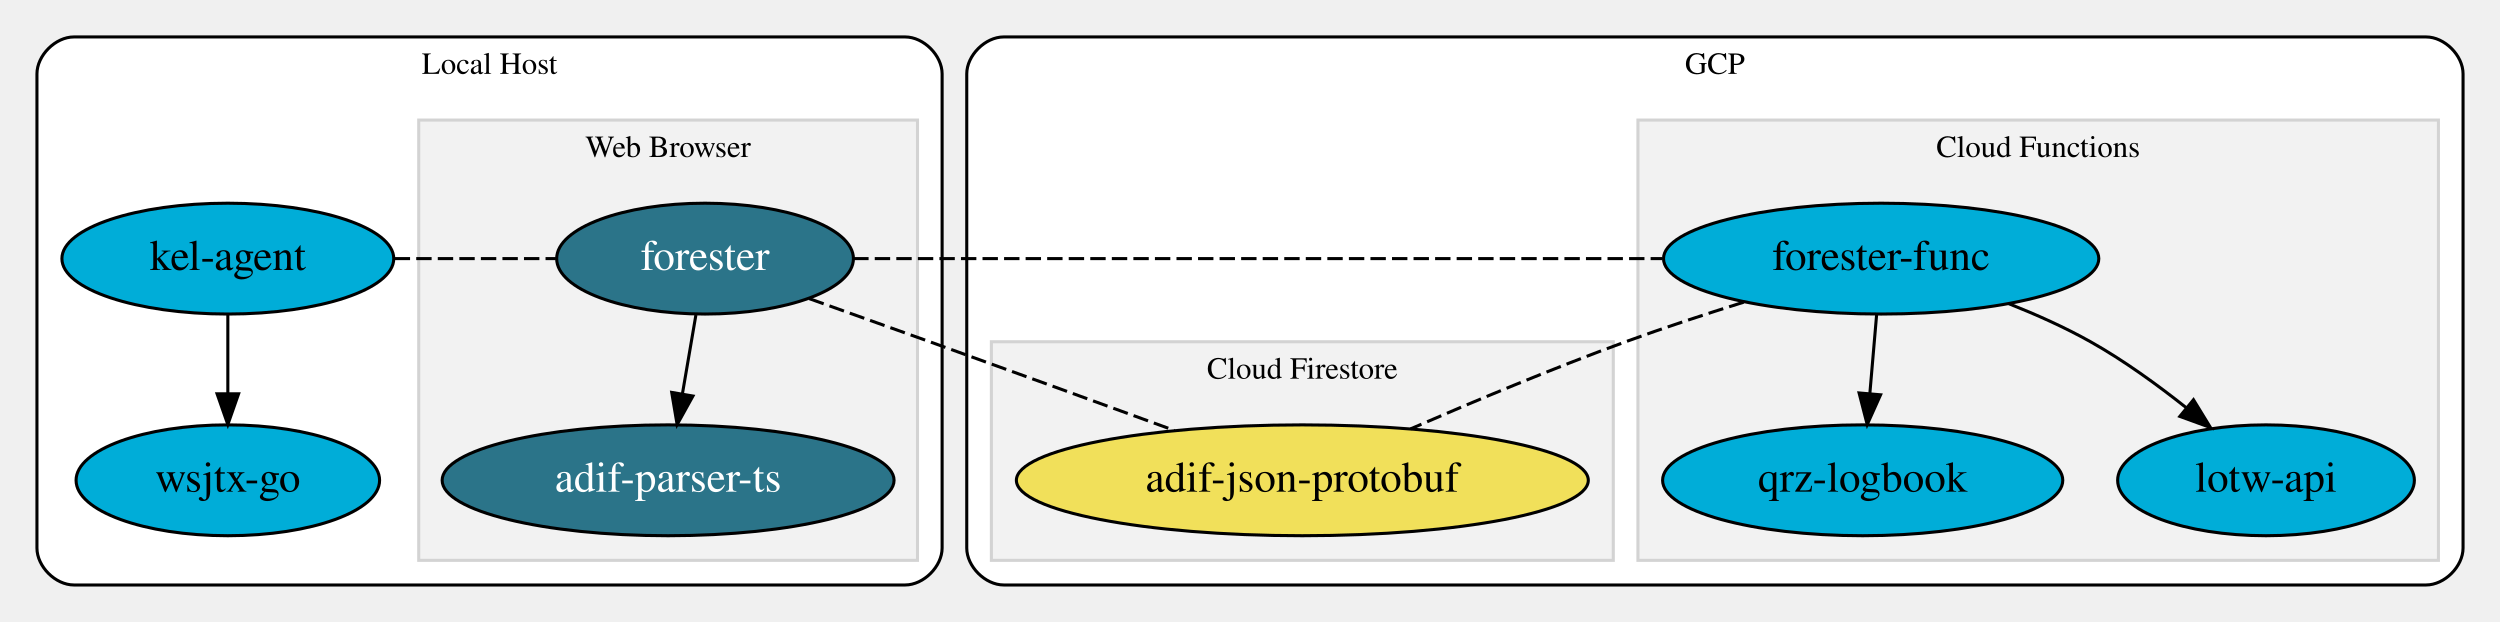
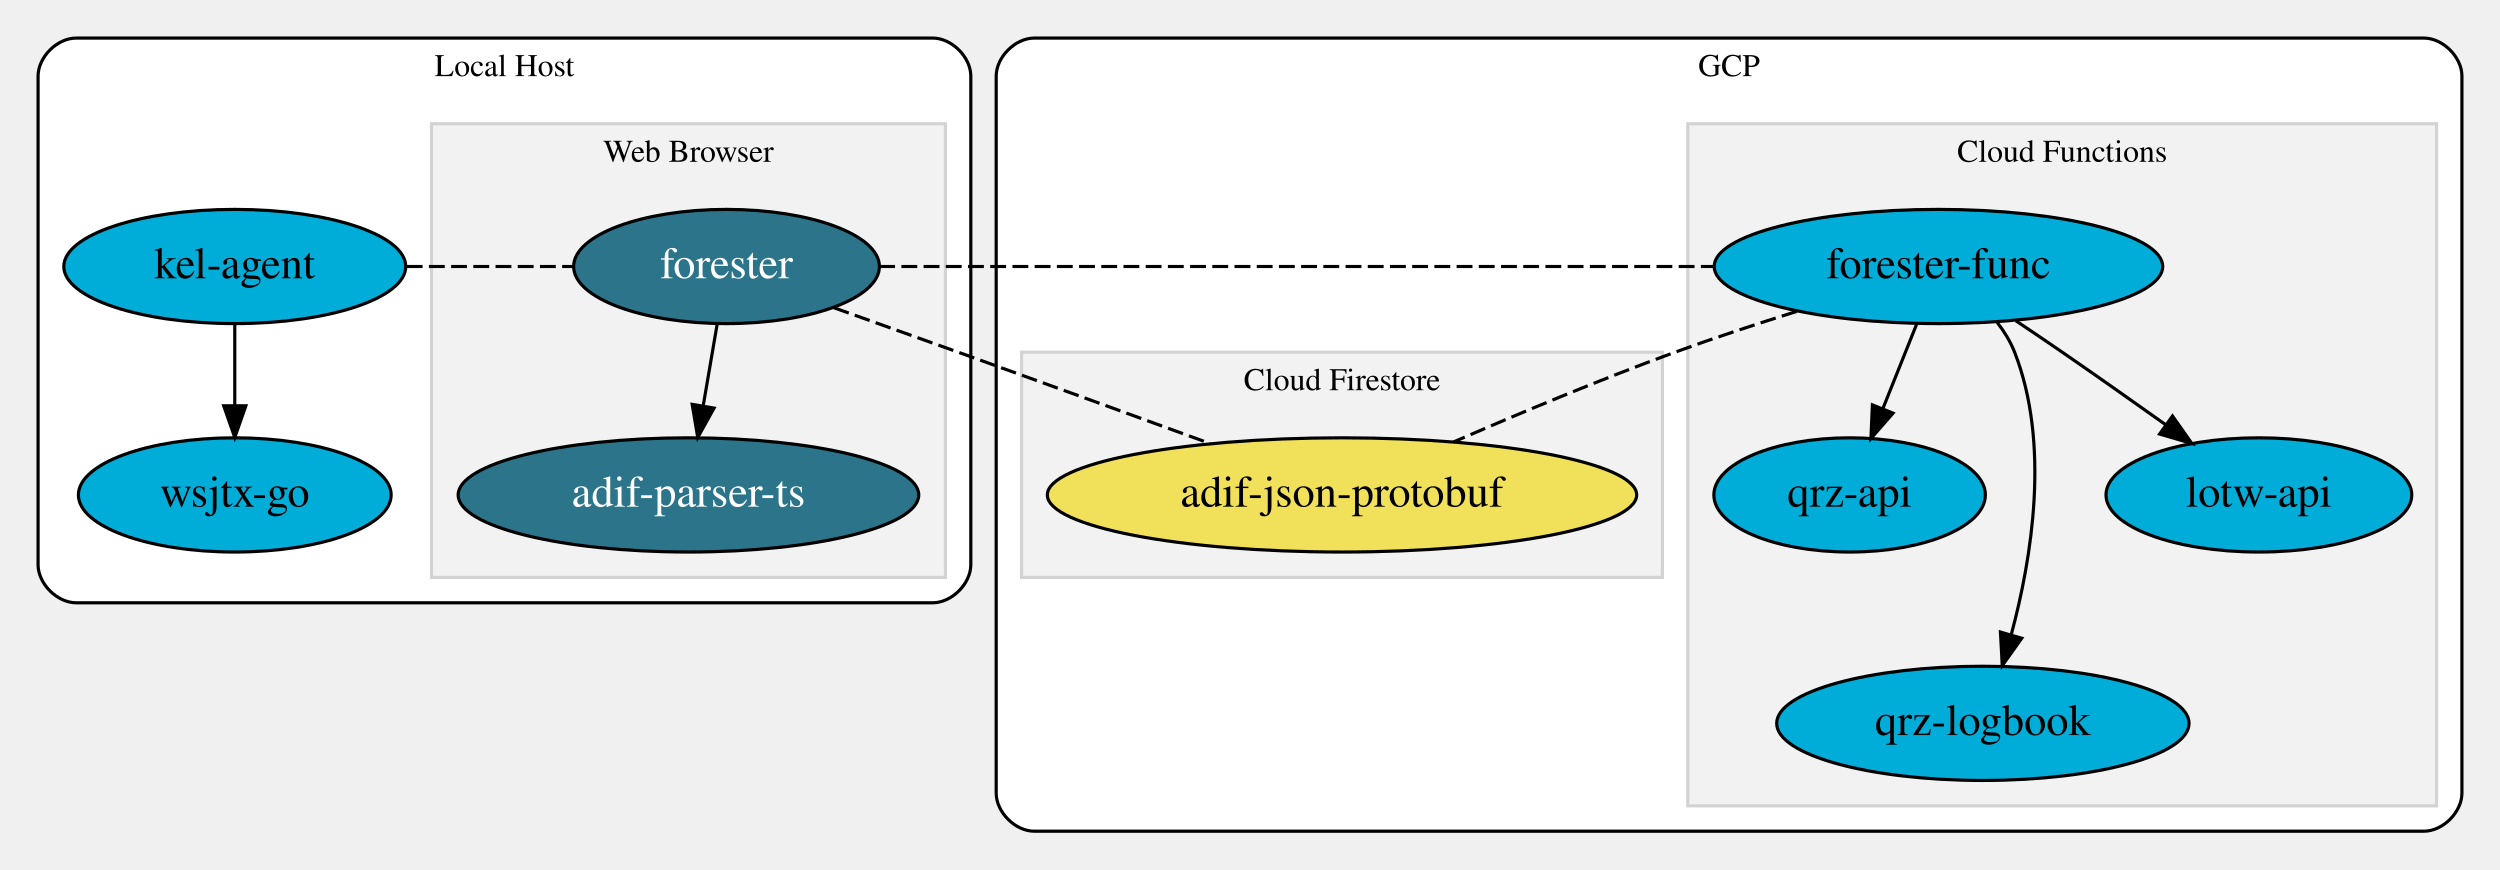
- <svg xmlns="http://www.w3.org/2000/svg" xmlns:xlink="http://www.w3.org/1999/xlink" width="812pt" height="202pt" viewBox="0.00 0.00 812.00 202.00">
-   <g id="graph0" class="graph" transform="scale(1 1) rotate(0) translate(4 198)">
-     <polygon fill="transparent" stroke="transparent" points="-4,4 -4,-198 808,-198 808,4 -4,4" />
+ <svg xmlns="http://www.w3.org/2000/svg" xmlns:xlink="http://www.w3.org/1999/xlink" width="788pt" height="274pt" viewBox="0.00 0.00 788.00 274.00">
+   <g id="graph0" class="graph" transform="scale(1 1) rotate(0) translate(4 270)">
+     <polygon fill="transparent" stroke="transparent" points="-4,4 -4,-270 784,-270 784,4 -4,4" />
    <g id="clust1" class="cluster">
-       <path fill="#ffffff" stroke="black" d="M20,-8C20,-8 290,-8 290,-8 296,-8 302,-14 302,-20 302,-20 302,-174 302,-174 302,-180 296,-186 290,-186 290,-186 20,-186 20,-186 14,-186 8,-180 8,-174 8,-174 8,-20 8,-20 8,-14 14,-8 20,-8" />
-       <text text-anchor="middle" x="155" y="-174" font-family="Times,serif" font-size="10.00">Local Host</text>
+       <path fill="#ffffff" stroke="black" d="M20,-80C20,-80 290,-80 290,-80 296,-80 302,-86 302,-92 302,-92 302,-246 302,-246 302,-252 296,-258 290,-258 290,-258 20,-258 20,-258 14,-258 8,-252 8,-246 8,-246 8,-92 8,-92 8,-86 14,-80 20,-80" />
+       <text text-anchor="middle" x="155" y="-246" font-family="Times,serif" font-size="10.00">Local Host</text>
    </g>
    <g id="clust2" class="cluster">
-       <polygon fill="#f2f2f2" stroke="lightgrey" points="132,-16 132,-159 294,-159 294,-16 132,-16" />
-       <text text-anchor="middle" x="213" y="-147" font-family="Times,serif" font-size="10.00">Web Browser</text>
+       <polygon fill="#f2f2f2" stroke="lightgrey" points="132,-88 132,-231 294,-231 294,-88 132,-88" />
+       <text text-anchor="middle" x="213" y="-219" font-family="Times,serif" font-size="10.00">Web Browser</text>
    </g>
    <g id="clust3" class="cluster">
-       <path fill="#ffffff" stroke="black" d="M322,-8C322,-8 784,-8 784,-8 790,-8 796,-14 796,-20 796,-20 796,-174 796,-174 796,-180 790,-186 784,-186 784,-186 322,-186 322,-186 316,-186 310,-180 310,-174 310,-174 310,-20 310,-20 310,-14 316,-8 322,-8" />
-       <text text-anchor="middle" x="553" y="-174" font-family="Times,serif" font-size="10.00">GCP</text>
+       <path fill="#ffffff" stroke="black" d="M322,-8C322,-8 760,-8 760,-8 766,-8 772,-14 772,-20 772,-20 772,-246 772,-246 772,-252 766,-258 760,-258 760,-258 322,-258 322,-258 316,-258 310,-252 310,-246 310,-246 310,-20 310,-20 310,-14 316,-8 322,-8" />
+       <text text-anchor="middle" x="541" y="-246" font-family="Times,serif" font-size="10.00">GCP</text>
    </g>
    <g id="clust4" class="cluster">
-       <polygon fill="#f2f2f2" stroke="lightgrey" points="528,-16 528,-159 788,-159 788,-16 528,-16" />
-       <text text-anchor="middle" x="658" y="-147" font-family="Times,serif" font-size="10.00">Cloud Functions</text>
+       <polygon fill="#f2f2f2" stroke="lightgrey" points="528,-16 528,-231 764,-231 764,-16 528,-16" />
+       <text text-anchor="middle" x="646" y="-219" font-family="Times,serif" font-size="10.00">Cloud Functions</text>
    </g>
-     <g id="clust5" class="cluster">
-       <polygon fill="#f2f2f2" stroke="lightgrey" points="318,-16 318,-87 520,-87 520,-16 318,-16" />
-       <text text-anchor="middle" x="419" y="-75" font-family="Times,serif" font-size="10.00">Cloud Firestore</text>
+     <g id="clust6" class="cluster">
+       <polygon fill="#f2f2f2" stroke="lightgrey" points="318,-88 318,-159 520,-159 520,-88 318,-88" />
+       <text text-anchor="middle" x="419" y="-147" font-family="Times,serif" font-size="10.00">Cloud Firestore</text>
    </g>
    <g id="node1" class="node">
      <g id="a_node1">
        <a xlink:href="https://github.com/k0swe/forester" xlink:title="forester">
-           <ellipse fill="#2b7489" stroke="black" cx="225" cy="-114" rx="48.19" ry="18" />
-           <text text-anchor="middle" x="225" y="-110.3" font-family="Times,serif" font-size="14.00" fill="white">forester</text>
+           <ellipse fill="#2b7489" stroke="black" cx="225" cy="-186" rx="48.19" ry="18" />
+           <text text-anchor="middle" x="225" y="-182.3" font-family="Times,serif" font-size="14.00" fill="white">forester</text>
        </a>
      </g>
    </g>
    <g id="node2" class="node">
      <g id="a_node2">
        <a xlink:href="https://github.com/k0swe/adif-parser-ts" xlink:title="adif-parser-ts">
-           <ellipse fill="#2b7489" stroke="black" cx="213" cy="-42" rx="73.39" ry="18" />
-           <text text-anchor="middle" x="213" y="-38.3" font-family="Times,serif" font-size="14.00" fill="white">adif-parser-ts</text>
+           <ellipse fill="#2b7489" stroke="black" cx="213" cy="-114" rx="72.59" ry="18" />
+           <text text-anchor="middle" x="213" y="-110.3" font-family="Times,serif" font-size="14.00" fill="white">adif-parser-ts</text>
        </a>
      </g>
    </g>
    <g id="edge1" class="edge">
-       <path fill="none" stroke="black" d="M222.03,-95.7C220.71,-87.98 219.12,-78.71 217.65,-70.11" />
-       <polygon fill="black" stroke="black" points="221.07,-69.37 215.93,-60.1 214.17,-70.55 221.07,-69.37" />
+       <path fill="none" stroke="black" d="M222.03,-167.7C220.71,-159.98 219.12,-150.71 217.65,-142.11" />
+       <polygon fill="black" stroke="black" points="221.07,-141.37 215.93,-132.1 214.17,-142.55 221.07,-141.37" />
    </g>
    <g id="node5" class="node">
      <g id="a_node5">
        <a xlink:href="https://github.com/k0swe/forester-func" xlink:title="forester-func">
-           <ellipse fill="#00add8" stroke="black" cx="607" cy="-114" rx="70.69" ry="18" />
-           <text text-anchor="middle" x="607" y="-110.3" font-family="Times,serif" font-size="14.00">forester-func</text>
+           <ellipse fill="#00add8" stroke="black" cx="607" cy="-186" rx="70.69" ry="18" />
+           <text text-anchor="middle" x="607" y="-182.3" font-family="Times,serif" font-size="14.00">forester-func</text>
+         </a>
+       </g>
+     </g>
+     <g id="edge9" class="edge">
+       <path fill="none" stroke="black" stroke-dasharray="5,2" d="M273.12,-186C360.72,-186 448.32,-186 535.92,-186" />
+     </g>
+     <g id="node9" class="node">
+       <g id="a_node9">
+         <a xlink:href="https://github.com/k0swe/adif-json-protobuf" xlink:title="adif-json-protobuf">
+           <ellipse fill="#f1e05a" stroke="black" cx="419" cy="-114" rx="92.88" ry="18" />
+           <text text-anchor="middle" x="419" y="-110.3" font-family="Times,serif" font-size="14.00">adif-json-protobuf</text>
+         </a>
+       </g>
+     </g>
+     <g id="edge8" class="edge">
+       <path fill="none" stroke="black" stroke-dasharray="5,2" d="M258.82,-173.01C271.16,-168.62 285.21,-163.6 298,-159 324.5,-149.46 354.23,-138.65 377.58,-130.14" />
+     </g>
+     <g id="node3" class="node">
+       <g id="a_node3">
+         <a xlink:href="https://github.com/k0swe/kel-agent" xlink:title="kel-agent">
+           <ellipse fill="#00add8" stroke="black" cx="70" cy="-186" rx="53.89" ry="18" />
+           <text text-anchor="middle" x="70" y="-182.3" font-family="Times,serif" font-size="14.00">kel-agent</text>
        </a>
      </g>
    </g>
    <g id="edge7" class="edge">
-       <path fill="none" stroke="black" stroke-dasharray="5,2" d="M273.12,-114C360.72,-114 448.32,-114 535.92,-114" />
+       <path fill="none" stroke="black" stroke-dasharray="5,2" d="M124.19,-186C141.65,-186 159.11,-186 176.56,-186" />
+     </g>
+     <g id="node4" class="node">
+       <g id="a_node4">
+         <a xlink:href="https://github.com/k0swe/wsjtx-go" xlink:title="wsjtx-go">
+           <ellipse fill="#00add8" stroke="black" cx="70" cy="-114" rx="49.29" ry="18" />
+           <text text-anchor="middle" x="70" y="-110.3" font-family="Times,serif" font-size="14.00">wsjtx-go</text>
+         </a>
+       </g>
+     </g>
+     <g id="edge2" class="edge">
+       <path fill="none" stroke="black" d="M70,-167.7C70,-159.98 70,-150.71 70,-142.11" />
+       <polygon fill="black" stroke="black" points="73.5,-142.1 70,-132.1 66.5,-142.1 73.5,-142.1" />
+     </g>
+     <g id="node6" class="node">
+       <g id="a_node6">
+         <a xlink:href="https://github.com/k0swe/qrz-api" xlink:title="qrz-api">
+           <ellipse fill="#00add8" stroke="black" cx="579" cy="-114" rx="42.79" ry="18" />
+           <text text-anchor="middle" x="579" y="-110.3" font-family="Times,serif" font-size="14.00">qrz-api</text>
+         </a>
+       </g>
+     </g>
+     <g id="edge3" class="edge">
+       <path fill="none" stroke="black" d="M600.22,-168.05C596.99,-159.97 593.05,-150.12 589.44,-141.11" />
+       <polygon fill="black" stroke="black" points="592.68,-139.77 585.72,-131.79 586.18,-142.37 592.68,-139.77" />
+     </g>
+     <g id="node7" class="node">
+       <g id="a_node7">
+         <a xlink:href="https://github.com/k0swe/qrz-logbook" xlink:title="qrz-logbook">
+           <ellipse fill="#00add8" stroke="black" cx="621" cy="-42" rx="64.99" ry="18" />
+           <text text-anchor="middle" x="621" y="-38.3" font-family="Times,serif" font-size="14.00">qrz-logbook</text>
+         </a>
+       </g>
+     </g>
+     <g id="edge4" class="edge">
+       <path fill="none" stroke="black" d="M625.53,-168.35C627.76,-165.47 629.7,-162.32 631,-159 642.28,-130.14 636.47,-94.24 629.98,-70.09" />
+       <polygon fill="black" stroke="black" points="633.26,-68.83 627.11,-60.2 626.54,-70.78 633.26,-68.83" />
    </g>
    <g id="node8" class="node">
      <g id="a_node8">
-         <a xlink:href="https://github.com/k0swe/adif-json-protobuf" xlink:title="adif-json-protobuf">
-           <ellipse fill="#f1e05a" stroke="black" cx="419" cy="-42" rx="92.88" ry="18" />
-           <text text-anchor="middle" x="419" y="-38.3" font-family="Times,serif" font-size="14.00">adif-json-protobuf</text>
+         <a xlink:href="https://github.com/k0swe/lotw-api" xlink:title="lotw-api">
+           <ellipse fill="#00add8" stroke="black" cx="708" cy="-114" rx="48.19" ry="18" />
+           <text text-anchor="middle" x="708" y="-110.3" font-family="Times,serif" font-size="14.00">lotw-api</text>
        </a>
      </g>
    </g>
    <g id="edge6" class="edge">
-       <path fill="none" stroke="black" stroke-dasharray="5,2" d="M258.82,-101.01C271.16,-96.62 285.21,-91.6 298,-87 324.5,-77.46 354.23,-66.65 377.58,-58.14" />
+       <path fill="none" stroke="black" d="M631.41,-168.88C636.26,-165.64 641.31,-162.23 646,-159 656.7,-151.64 668.34,-143.43 678.62,-136.12" />
+       <polygon fill="black" stroke="black" points="680.77,-138.88 686.87,-130.22 676.7,-133.18 680.77,-138.88" />
    </g>
-     <g id="node3" class="node">
-       <g id="a_node3">
-         <a xlink:href="https://github.com/k0swe/kel-agent" xlink:title="kel-agent">
-           <ellipse fill="#00add8" stroke="black" cx="70" cy="-114" rx="53.89" ry="18" />
-           <text text-anchor="middle" x="70" y="-110.3" font-family="Times,serif" font-size="14.00">kel-agent</text>
-         </a>
-       </g>
-     </g>
-     <g id="edge5" class="edge">
-       <path fill="none" stroke="black" stroke-dasharray="5,2" d="M124.19,-114C141.65,-114 159.11,-114 176.56,-114" />
-     </g>
-     <g id="node4" class="node">
-       <g id="a_node4">
-         <a xlink:href="https://github.com/k0swe/wsjtx-go" xlink:title="wsjtx-go">
-           <ellipse fill="#00add8" stroke="black" cx="70" cy="-42" rx="49.29" ry="18" />
-           <text text-anchor="middle" x="70" y="-38.3" font-family="Times,serif" font-size="14.00">wsjtx-go</text>
-         </a>
-       </g>
-     </g>
-     <g id="edge2" class="edge">
-       <path fill="none" stroke="black" d="M70,-95.7C70,-87.98 70,-78.71 70,-70.11" />
-       <polygon fill="black" stroke="black" points="73.5,-70.1 70,-60.1 66.5,-70.1 73.5,-70.1" />
-     </g>
-     <g id="node6" class="node">
-       <g id="a_node6">
-         <a xlink:href="https://github.com/k0swe/qrz-logbook" xlink:title="qrz-logbook">
-           <ellipse fill="#00add8" stroke="black" cx="601" cy="-42" rx="64.99" ry="18" />
-           <text text-anchor="middle" x="601" y="-38.3" font-family="Times,serif" font-size="14.00">qrz-logbook</text>
-         </a>
-       </g>
-     </g>
-     <g id="edge3" class="edge">
-       <path fill="none" stroke="black" d="M605.52,-95.7C604.86,-87.98 604.06,-78.71 603.32,-70.11" />
-       <polygon fill="black" stroke="black" points="606.81,-69.77 602.47,-60.1 599.83,-70.37 606.81,-69.77" />
-     </g>
-     <g id="node7" class="node">
-       <g id="a_node7">
-         <a xlink:href="https://github.com/k0swe/lotw-api" xlink:title="lotw-api">
-           <ellipse fill="#00add8" stroke="black" cx="732" cy="-42" rx="48.19" ry="18" />
-           <text text-anchor="middle" x="732" y="-38.3" font-family="Times,serif" font-size="14.00">lotw-api</text>
-         </a>
-       </g>
-     </g>
-     <g id="edge4" class="edge">
-       <path fill="none" stroke="black" d="M648.51,-99.34C657.47,-95.79 666.73,-91.64 675,-87 685.79,-80.94 696.76,-72.99 706.16,-65.52" />
-       <polygon fill="black" stroke="black" points="708.44,-68.17 713.97,-59.13 704.01,-62.75 708.44,-68.17" />
-     </g>
-     <g id="edge8" class="edge">
-       <path fill="none" stroke="black" stroke-dasharray="5,2" d="M562.38,-99.86C549.88,-95.95 536.34,-91.51 524,-87 500.42,-78.39 474.4,-67.49 454.15,-58.7" />
+     <g id="edge10" class="edge">
+       <path fill="none" stroke="black" stroke-dasharray="5,2" d="M562.38,-171.86C549.88,-167.95 536.34,-163.51 524,-159 500.42,-150.39 474.4,-139.49 454.15,-130.7" />
    </g>
  </g>
</svg>
